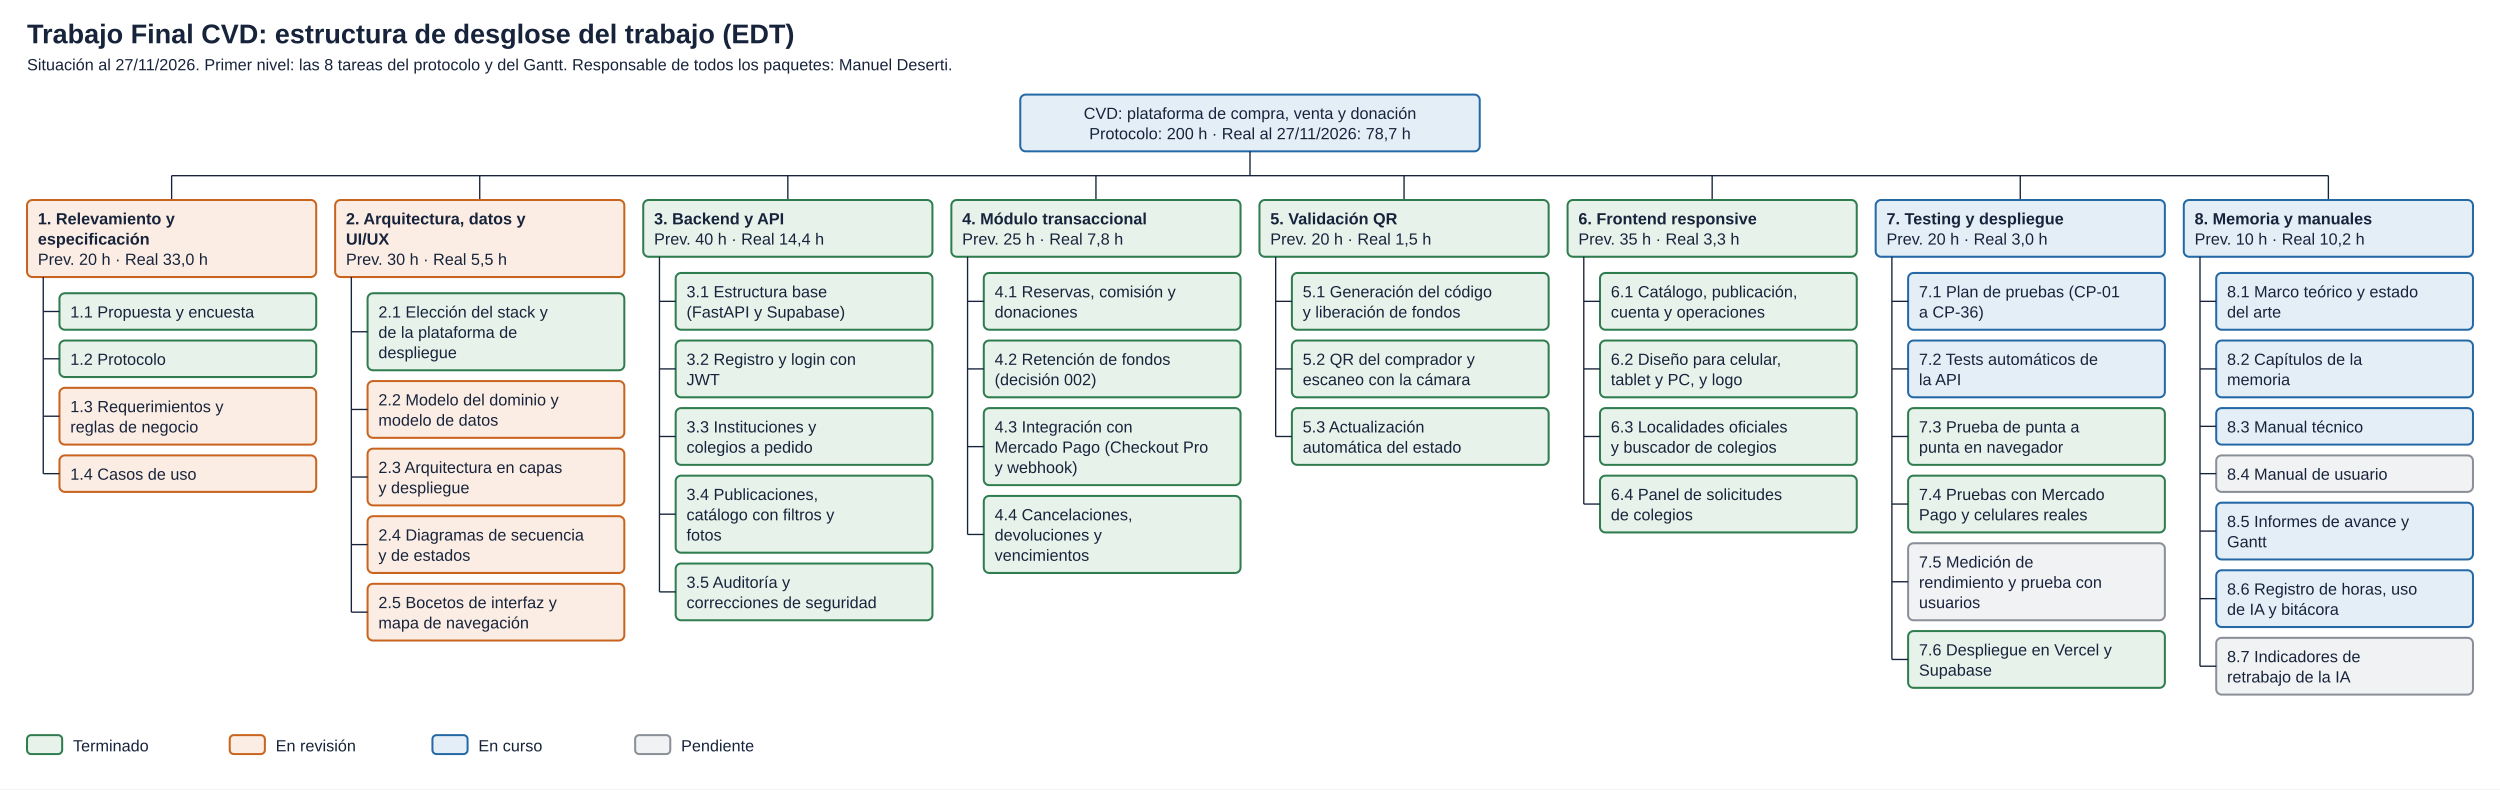
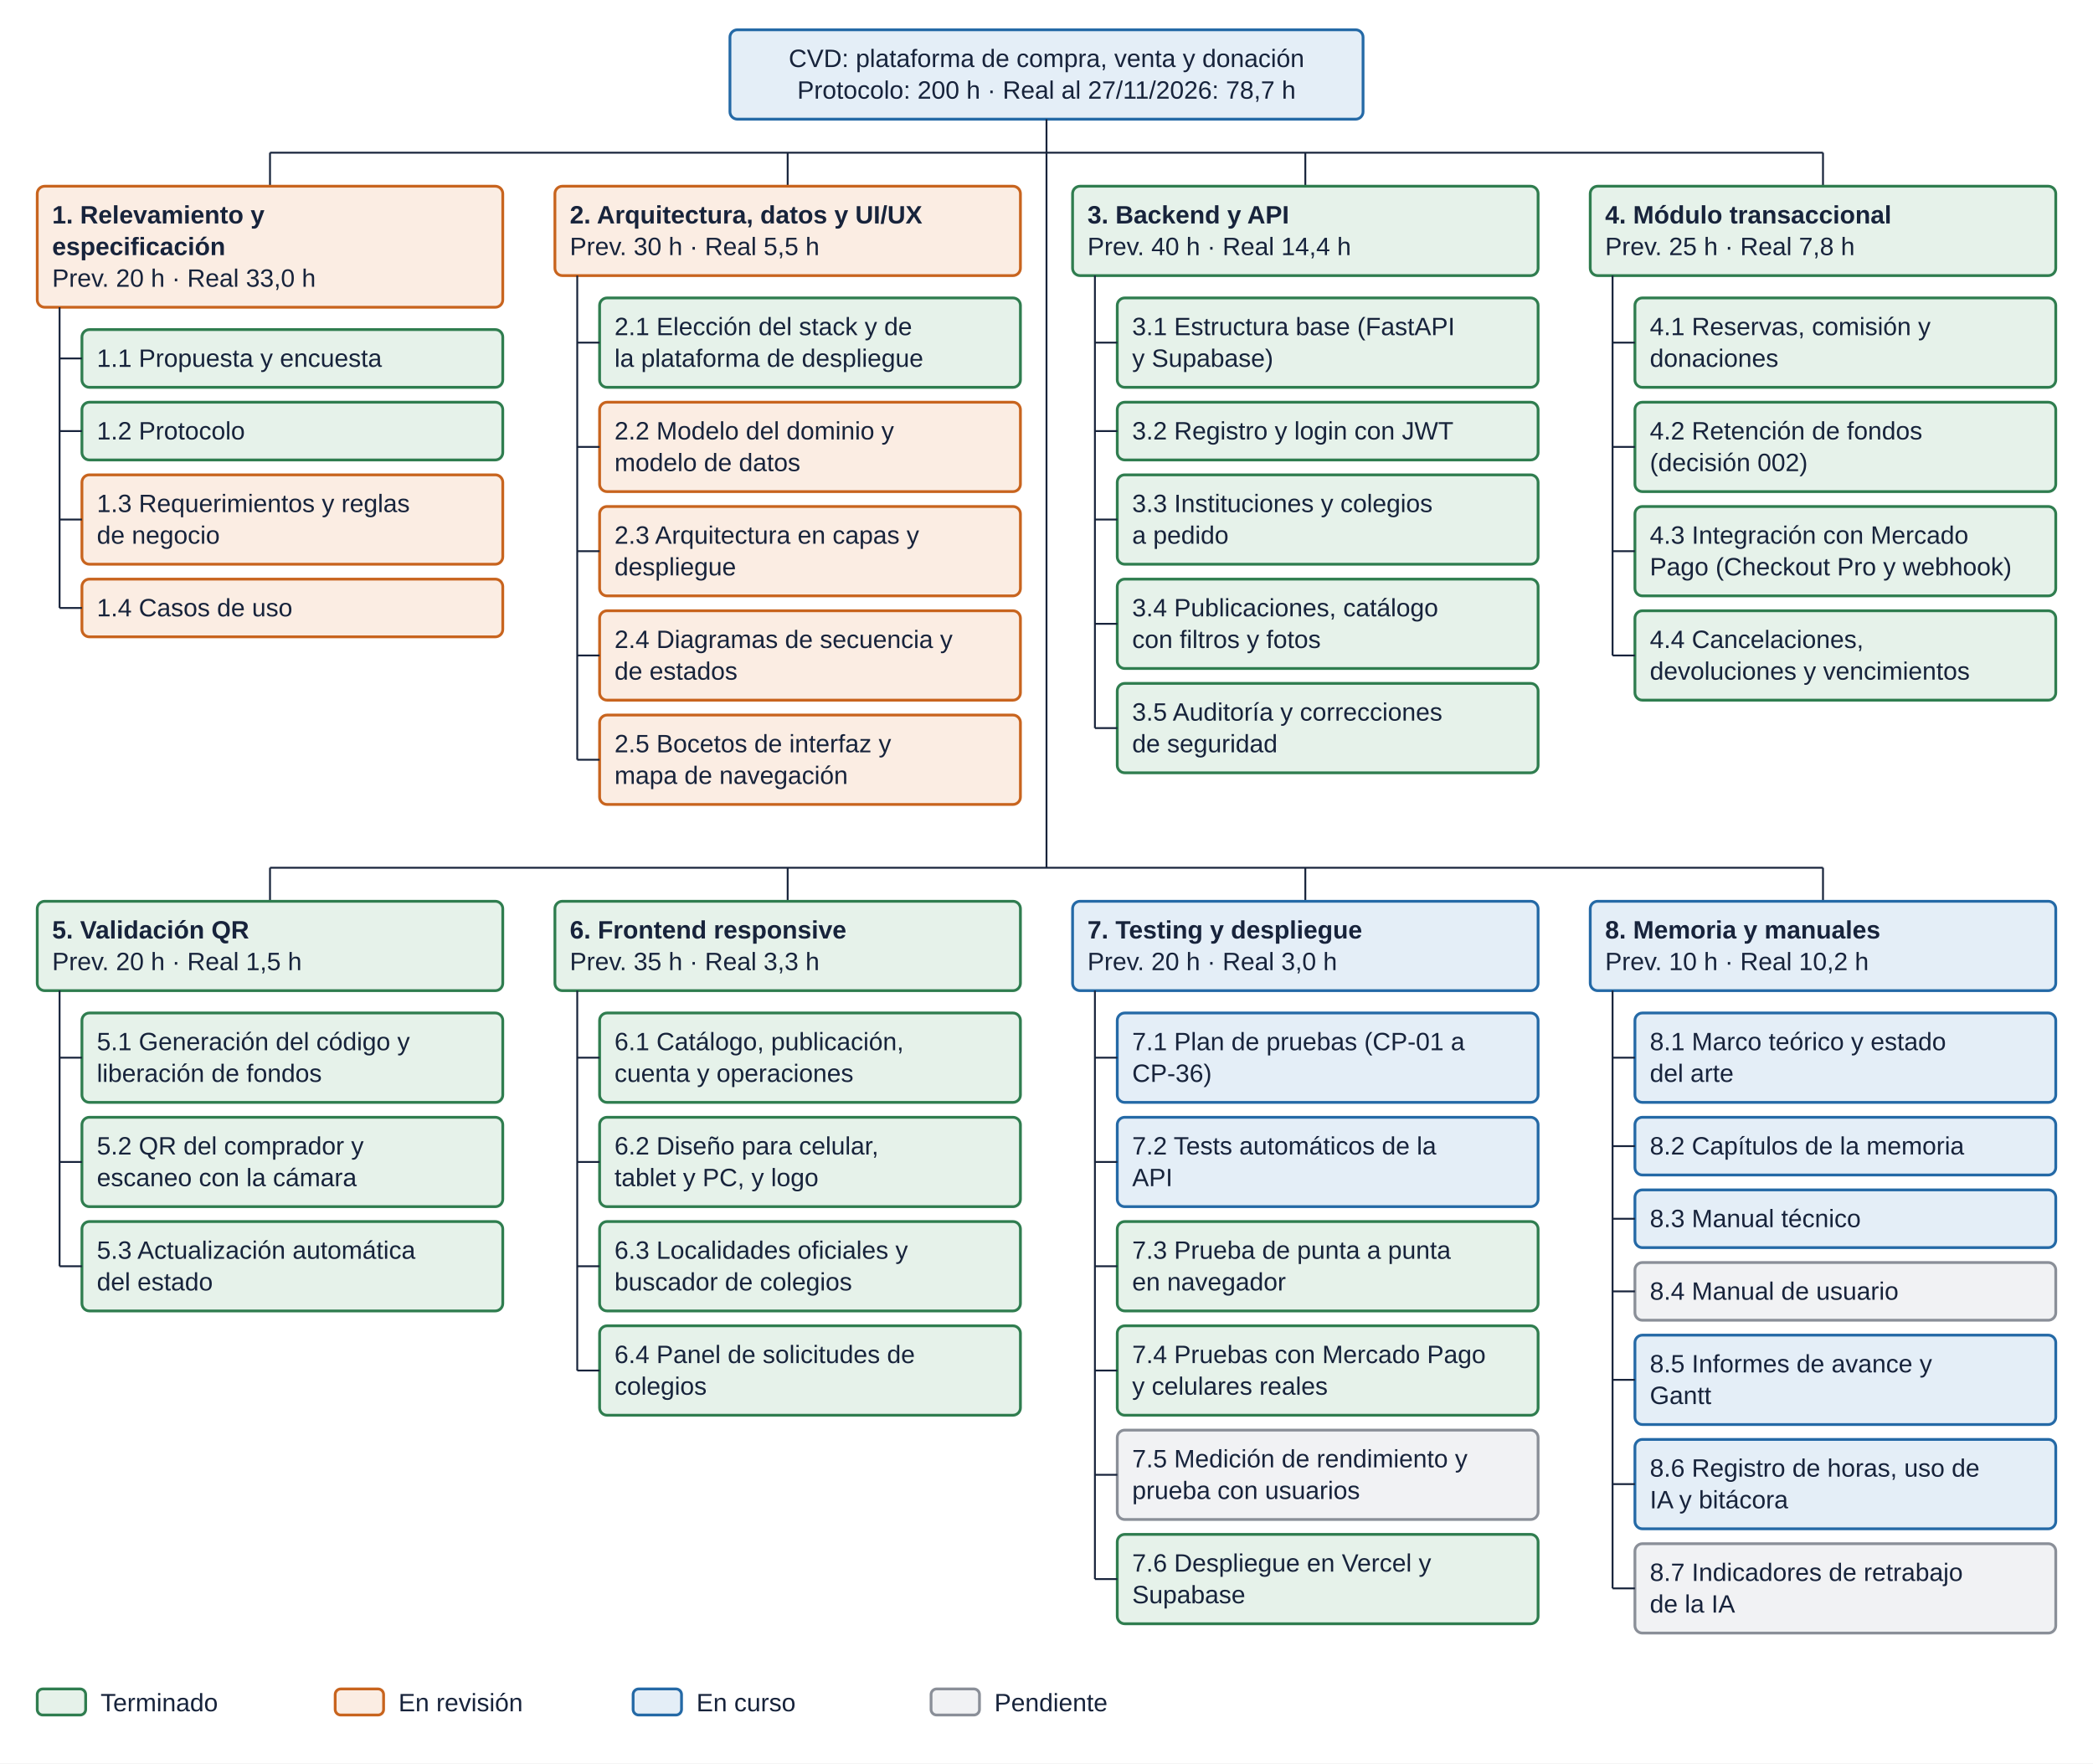
- <svg xmlns="http://www.w3.org/2000/svg" viewBox="0 0 1850 584" font-family="Arial, Helvetica, sans-serif" font-size="12" fill="#17233b">
-   <rect width="1850" height="584" fill="#fff" />
-   <text x="20" y="32" font-size="20" font-weight="700">Trabajo Final CVD: estructura de desglose del trabajo (EDT)</text>
-   <text x="20" y="52">Situación al 27/11/2026. Primer nivel: las 8 tareas del protocolo y del Gantt. Responsable de todos los paquetes: Manuel Deserti.</text>
-   <rect x="755.0" y="70" width="340" height="42" rx="4" fill="#e4eef7" stroke="#2469a6" stroke-width="1.5" />
-   <text x="925.0" y="88" text-anchor="middle">CVD: plataforma de compra, venta y donación</text>
-   <text x="925.0" y="103" text-anchor="middle">Protocolo: 200 h · Real al 27/11/2026: 78,7 h</text>
-   <line x1="127.0" y1="130" x2="1723.0" y2="130" stroke="#17233b" />
-   <line x1="925.0" y1="112" x2="925.0" y2="130" stroke="#17233b" />
-   <line x1="127.0" y1="130" x2="127.0" y2="148" stroke="#17233b" />
-   <rect x="20" y="148" width="214" height="57" rx="4" fill="#fbede3" stroke="#c8641e" stroke-width="1.5" />
-   <text x="28" y="166" text-anchor="start" font-weight="700">1. Relevamiento y</text>
-   <text x="28" y="181" text-anchor="start" font-weight="700">especificación</text>
-   <text x="28" y="196" text-anchor="start">Prev. 20 h · Real 33,0 h</text>
-   <rect x="44" y="217" width="190" height="27" rx="4" fill="#e6f2ea" stroke="#2f7d4f" stroke-width="1.5" />
-   <text x="52" y="235" text-anchor="start">1.1 Propuesta y encuesta</text>
-   <line x1="32" y1="230.5" x2="44" y2="230.5" stroke="#17233b" />
-   <rect x="44" y="252" width="190" height="27" rx="4" fill="#e6f2ea" stroke="#2f7d4f" stroke-width="1.5" />
-   <text x="52" y="270" text-anchor="start">1.2 Protocolo</text>
-   <line x1="32" y1="265.5" x2="44" y2="265.5" stroke="#17233b" />
-   <rect x="44" y="287" width="190" height="42" rx="4" fill="#fbede3" stroke="#c8641e" stroke-width="1.5" />
-   <text x="52" y="305" text-anchor="start">1.3 Requerimientos y</text>
-   <text x="52" y="320" text-anchor="start">reglas de negocio</text>
-   <line x1="32" y1="308.0" x2="44" y2="308.0" stroke="#17233b" />
-   <rect x="44" y="337" width="190" height="27" rx="4" fill="#fbede3" stroke="#c8641e" stroke-width="1.5" />
-   <text x="52" y="355" text-anchor="start">1.4 Casos de uso</text>
-   <line x1="32" y1="350.5" x2="44" y2="350.5" stroke="#17233b" />
-   <line x1="32" y1="205" x2="32" y2="350.5" stroke="#17233b" />
-   <line x1="355.0" y1="130" x2="355.0" y2="148" stroke="#17233b" />
-   <rect x="248" y="148" width="214" height="57" rx="4" fill="#fbede3" stroke="#c8641e" stroke-width="1.5" />
-   <text x="256" y="166" text-anchor="start" font-weight="700">2. Arquitectura, datos y</text>
-   <text x="256" y="181" text-anchor="start" font-weight="700">UI/UX</text>
-   <text x="256" y="196" text-anchor="start">Prev. 30 h · Real 5,5 h</text>
-   <rect x="272" y="217" width="190" height="57" rx="4" fill="#e6f2ea" stroke="#2f7d4f" stroke-width="1.5" />
-   <text x="280" y="235" text-anchor="start">2.1 Elección del stack y</text>
-   <text x="280" y="250" text-anchor="start">de la plataforma de</text>
-   <text x="280" y="265" text-anchor="start">despliegue</text>
-   <line x1="260" y1="245.5" x2="272" y2="245.5" stroke="#17233b" />
-   <rect x="272" y="282" width="190" height="42" rx="4" fill="#fbede3" stroke="#c8641e" stroke-width="1.5" />
-   <text x="280" y="300" text-anchor="start">2.2 Modelo del dominio y</text>
-   <text x="280" y="315" text-anchor="start">modelo de datos</text>
-   <line x1="260" y1="303.0" x2="272" y2="303.0" stroke="#17233b" />
-   <rect x="272" y="332" width="190" height="42" rx="4" fill="#fbede3" stroke="#c8641e" stroke-width="1.5" />
-   <text x="280" y="350" text-anchor="start">2.3 Arquitectura en capas</text>
-   <text x="280" y="365" text-anchor="start">y despliegue</text>
-   <line x1="260" y1="353.0" x2="272" y2="353.0" stroke="#17233b" />
-   <rect x="272" y="382" width="190" height="42" rx="4" fill="#fbede3" stroke="#c8641e" stroke-width="1.5" />
-   <text x="280" y="400" text-anchor="start">2.4 Diagramas de secuencia</text>
-   <text x="280" y="415" text-anchor="start">y de estados</text>
-   <line x1="260" y1="403.0" x2="272" y2="403.0" stroke="#17233b" />
-   <rect x="272" y="432" width="190" height="42" rx="4" fill="#fbede3" stroke="#c8641e" stroke-width="1.5" />
-   <text x="280" y="450" text-anchor="start">2.5 Bocetos de interfaz y</text>
-   <text x="280" y="465" text-anchor="start">mapa de navegación</text>
-   <line x1="260" y1="453.0" x2="272" y2="453.0" stroke="#17233b" />
-   <line x1="260" y1="205" x2="260" y2="453.0" stroke="#17233b" />
-   <line x1="583.0" y1="130" x2="583.0" y2="148" stroke="#17233b" />
-   <rect x="476" y="148" width="214" height="42" rx="4" fill="#e6f2ea" stroke="#2f7d4f" stroke-width="1.5" />
-   <text x="484" y="166" text-anchor="start" font-weight="700">3. Backend y API</text>
-   <text x="484" y="181" text-anchor="start">Prev. 40 h · Real 14,4 h</text>
-   <rect x="500" y="202" width="190" height="42" rx="4" fill="#e6f2ea" stroke="#2f7d4f" stroke-width="1.5" />
-   <text x="508" y="220" text-anchor="start">3.1 Estructura base</text>
-   <text x="508" y="235" text-anchor="start">(FastAPI y Supabase)</text>
-   <line x1="488" y1="223.0" x2="500" y2="223.0" stroke="#17233b" />
-   <rect x="500" y="252" width="190" height="42" rx="4" fill="#e6f2ea" stroke="#2f7d4f" stroke-width="1.5" />
-   <text x="508" y="270" text-anchor="start">3.2 Registro y login con</text>
-   <text x="508" y="285" text-anchor="start">JWT</text>
-   <line x1="488" y1="273.0" x2="500" y2="273.0" stroke="#17233b" />
-   <rect x="500" y="302" width="190" height="42" rx="4" fill="#e6f2ea" stroke="#2f7d4f" stroke-width="1.5" />
-   <text x="508" y="320" text-anchor="start">3.3 Instituciones y</text>
-   <text x="508" y="335" text-anchor="start">colegios a pedido</text>
-   <line x1="488" y1="323.0" x2="500" y2="323.0" stroke="#17233b" />
-   <rect x="500" y="352" width="190" height="57" rx="4" fill="#e6f2ea" stroke="#2f7d4f" stroke-width="1.5" />
-   <text x="508" y="370" text-anchor="start">3.4 Publicaciones,</text>
-   <text x="508" y="385" text-anchor="start">catálogo con filtros y</text>
-   <text x="508" y="400" text-anchor="start">fotos</text>
-   <line x1="488" y1="380.5" x2="500" y2="380.5" stroke="#17233b" />
-   <rect x="500" y="417" width="190" height="42" rx="4" fill="#e6f2ea" stroke="#2f7d4f" stroke-width="1.5" />
-   <text x="508" y="435" text-anchor="start">3.5 Auditoría y</text>
-   <text x="508" y="450" text-anchor="start">correcciones de seguridad</text>
-   <line x1="488" y1="438.0" x2="500" y2="438.0" stroke="#17233b" />
-   <line x1="488" y1="190" x2="488" y2="438.0" stroke="#17233b" />
-   <line x1="811.0" y1="130" x2="811.0" y2="148" stroke="#17233b" />
-   <rect x="704" y="148" width="214" height="42" rx="4" fill="#e6f2ea" stroke="#2f7d4f" stroke-width="1.5" />
-   <text x="712" y="166" text-anchor="start" font-weight="700">4. Módulo transaccional</text>
-   <text x="712" y="181" text-anchor="start">Prev. 25 h · Real 7,8 h</text>
-   <rect x="728" y="202" width="190" height="42" rx="4" fill="#e6f2ea" stroke="#2f7d4f" stroke-width="1.5" />
-   <text x="736" y="220" text-anchor="start">4.1 Reservas, comisión y</text>
-   <text x="736" y="235" text-anchor="start">donaciones</text>
-   <line x1="716" y1="223.0" x2="728" y2="223.0" stroke="#17233b" />
-   <rect x="728" y="252" width="190" height="42" rx="4" fill="#e6f2ea" stroke="#2f7d4f" stroke-width="1.5" />
-   <text x="736" y="270" text-anchor="start">4.2 Retención de fondos</text>
-   <text x="736" y="285" text-anchor="start">(decisión 002)</text>
-   <line x1="716" y1="273.0" x2="728" y2="273.0" stroke="#17233b" />
-   <rect x="728" y="302" width="190" height="57" rx="4" fill="#e6f2ea" stroke="#2f7d4f" stroke-width="1.5" />
-   <text x="736" y="320" text-anchor="start">4.3 Integración con</text>
-   <text x="736" y="335" text-anchor="start">Mercado Pago (Checkout Pro</text>
-   <text x="736" y="350" text-anchor="start">y webhook)</text>
-   <line x1="716" y1="330.5" x2="728" y2="330.5" stroke="#17233b" />
-   <rect x="728" y="367" width="190" height="57" rx="4" fill="#e6f2ea" stroke="#2f7d4f" stroke-width="1.5" />
-   <text x="736" y="385" text-anchor="start">4.4 Cancelaciones,</text>
-   <text x="736" y="400" text-anchor="start">devoluciones y</text>
-   <text x="736" y="415" text-anchor="start">vencimientos</text>
-   <line x1="716" y1="395.5" x2="728" y2="395.5" stroke="#17233b" />
-   <line x1="716" y1="190" x2="716" y2="395.5" stroke="#17233b" />
-   <line x1="1039.0" y1="130" x2="1039.0" y2="148" stroke="#17233b" />
-   <rect x="932" y="148" width="214" height="42" rx="4" fill="#e6f2ea" stroke="#2f7d4f" stroke-width="1.5" />
-   <text x="940" y="166" text-anchor="start" font-weight="700">5. Validación QR</text>
-   <text x="940" y="181" text-anchor="start">Prev. 20 h · Real 1,5 h</text>
-   <rect x="956" y="202" width="190" height="42" rx="4" fill="#e6f2ea" stroke="#2f7d4f" stroke-width="1.5" />
-   <text x="964" y="220" text-anchor="start">5.1 Generación del código</text>
-   <text x="964" y="235" text-anchor="start">y liberación de fondos</text>
-   <line x1="944" y1="223.0" x2="956" y2="223.0" stroke="#17233b" />
-   <rect x="956" y="252" width="190" height="42" rx="4" fill="#e6f2ea" stroke="#2f7d4f" stroke-width="1.5" />
-   <text x="964" y="270" text-anchor="start">5.2 QR del comprador y</text>
-   <text x="964" y="285" text-anchor="start">escaneo con la cámara</text>
-   <line x1="944" y1="273.0" x2="956" y2="273.0" stroke="#17233b" />
-   <rect x="956" y="302" width="190" height="42" rx="4" fill="#e6f2ea" stroke="#2f7d4f" stroke-width="1.5" />
-   <text x="964" y="320" text-anchor="start">5.3 Actualización</text>
-   <text x="964" y="335" text-anchor="start">automática del estado</text>
-   <line x1="944" y1="323.0" x2="956" y2="323.0" stroke="#17233b" />
-   <line x1="944" y1="190" x2="944" y2="323.0" stroke="#17233b" />
-   <line x1="1267.0" y1="130" x2="1267.0" y2="148" stroke="#17233b" />
-   <rect x="1160" y="148" width="214" height="42" rx="4" fill="#e6f2ea" stroke="#2f7d4f" stroke-width="1.5" />
-   <text x="1168" y="166" text-anchor="start" font-weight="700">6. Frontend responsive</text>
-   <text x="1168" y="181" text-anchor="start">Prev. 35 h · Real 3,3 h</text>
-   <rect x="1184" y="202" width="190" height="42" rx="4" fill="#e6f2ea" stroke="#2f7d4f" stroke-width="1.5" />
-   <text x="1192" y="220" text-anchor="start">6.1 Catálogo, publicación,</text>
-   <text x="1192" y="235" text-anchor="start">cuenta y operaciones</text>
-   <line x1="1172" y1="223.0" x2="1184" y2="223.0" stroke="#17233b" />
-   <rect x="1184" y="252" width="190" height="42" rx="4" fill="#e6f2ea" stroke="#2f7d4f" stroke-width="1.5" />
-   <text x="1192" y="270" text-anchor="start">6.2 Diseño para celular,</text>
-   <text x="1192" y="285" text-anchor="start">tablet y PC, y logo</text>
-   <line x1="1172" y1="273.0" x2="1184" y2="273.0" stroke="#17233b" />
-   <rect x="1184" y="302" width="190" height="42" rx="4" fill="#e6f2ea" stroke="#2f7d4f" stroke-width="1.5" />
-   <text x="1192" y="320" text-anchor="start">6.3 Localidades oficiales</text>
-   <text x="1192" y="335" text-anchor="start">y buscador de colegios</text>
-   <line x1="1172" y1="323.0" x2="1184" y2="323.0" stroke="#17233b" />
-   <rect x="1184" y="352" width="190" height="42" rx="4" fill="#e6f2ea" stroke="#2f7d4f" stroke-width="1.5" />
-   <text x="1192" y="370" text-anchor="start">6.4 Panel de solicitudes</text>
-   <text x="1192" y="385" text-anchor="start">de colegios</text>
-   <line x1="1172" y1="373.0" x2="1184" y2="373.0" stroke="#17233b" />
-   <line x1="1172" y1="190" x2="1172" y2="373.0" stroke="#17233b" />
-   <line x1="1495.0" y1="130" x2="1495.0" y2="148" stroke="#17233b" />
-   <rect x="1388" y="148" width="214" height="42" rx="4" fill="#e4eef7" stroke="#2469a6" stroke-width="1.5" />
-   <text x="1396" y="166" text-anchor="start" font-weight="700">7. Testing y despliegue</text>
-   <text x="1396" y="181" text-anchor="start">Prev. 20 h · Real 3,0 h</text>
-   <rect x="1412" y="202" width="190" height="42" rx="4" fill="#e4eef7" stroke="#2469a6" stroke-width="1.5" />
-   <text x="1420" y="220" text-anchor="start">7.1 Plan de pruebas (CP-01</text>
-   <text x="1420" y="235" text-anchor="start">a CP-36)</text>
-   <line x1="1400" y1="223.0" x2="1412" y2="223.0" stroke="#17233b" />
-   <rect x="1412" y="252" width="190" height="42" rx="4" fill="#e4eef7" stroke="#2469a6" stroke-width="1.5" />
-   <text x="1420" y="270" text-anchor="start">7.2 Tests automáticos de</text>
-   <text x="1420" y="285" text-anchor="start">la API</text>
-   <line x1="1400" y1="273.0" x2="1412" y2="273.0" stroke="#17233b" />
-   <rect x="1412" y="302" width="190" height="42" rx="4" fill="#e6f2ea" stroke="#2f7d4f" stroke-width="1.5" />
-   <text x="1420" y="320" text-anchor="start">7.3 Prueba de punta a</text>
-   <text x="1420" y="335" text-anchor="start">punta en navegador</text>
-   <line x1="1400" y1="323.0" x2="1412" y2="323.0" stroke="#17233b" />
-   <rect x="1412" y="352" width="190" height="42" rx="4" fill="#e6f2ea" stroke="#2f7d4f" stroke-width="1.5" />
-   <text x="1420" y="370" text-anchor="start">7.4 Pruebas con Mercado</text>
-   <text x="1420" y="385" text-anchor="start">Pago y celulares reales</text>
-   <line x1="1400" y1="373.0" x2="1412" y2="373.0" stroke="#17233b" />
-   <rect x="1412" y="402" width="190" height="57" rx="4" fill="#f1f2f4" stroke="#8a8f98" stroke-width="1.5" />
-   <text x="1420" y="420" text-anchor="start">7.5 Medición de</text>
-   <text x="1420" y="435" text-anchor="start">rendimiento y prueba con</text>
-   <text x="1420" y="450" text-anchor="start">usuarios</text>
-   <line x1="1400" y1="430.5" x2="1412" y2="430.5" stroke="#17233b" />
-   <rect x="1412" y="467" width="190" height="42" rx="4" fill="#e6f2ea" stroke="#2f7d4f" stroke-width="1.5" />
-   <text x="1420" y="485" text-anchor="start">7.6 Despliegue en Vercel y</text>
-   <text x="1420" y="500" text-anchor="start">Supabase</text>
-   <line x1="1400" y1="488.0" x2="1412" y2="488.0" stroke="#17233b" />
-   <line x1="1400" y1="190" x2="1400" y2="488.0" stroke="#17233b" />
-   <line x1="1723.0" y1="130" x2="1723.0" y2="148" stroke="#17233b" />
-   <rect x="1616" y="148" width="214" height="42" rx="4" fill="#e4eef7" stroke="#2469a6" stroke-width="1.5" />
-   <text x="1624" y="166" text-anchor="start" font-weight="700">8. Memoria y manuales</text>
-   <text x="1624" y="181" text-anchor="start">Prev. 10 h · Real 10,2 h</text>
-   <rect x="1640" y="202" width="190" height="42" rx="4" fill="#e4eef7" stroke="#2469a6" stroke-width="1.5" />
-   <text x="1648" y="220" text-anchor="start">8.1 Marco teórico y estado</text>
-   <text x="1648" y="235" text-anchor="start">del arte</text>
-   <line x1="1628" y1="223.0" x2="1640" y2="223.0" stroke="#17233b" />
-   <rect x="1640" y="252" width="190" height="42" rx="4" fill="#e4eef7" stroke="#2469a6" stroke-width="1.5" />
-   <text x="1648" y="270" text-anchor="start">8.2 Capítulos de la</text>
-   <text x="1648" y="285" text-anchor="start">memoria</text>
-   <line x1="1628" y1="273.0" x2="1640" y2="273.0" stroke="#17233b" />
-   <rect x="1640" y="302" width="190" height="27" rx="4" fill="#e4eef7" stroke="#2469a6" stroke-width="1.5" />
-   <text x="1648" y="320" text-anchor="start">8.3 Manual técnico</text>
-   <line x1="1628" y1="315.5" x2="1640" y2="315.5" stroke="#17233b" />
-   <rect x="1640" y="337" width="190" height="27" rx="4" fill="#f1f2f4" stroke="#8a8f98" stroke-width="1.5" />
-   <text x="1648" y="355" text-anchor="start">8.4 Manual de usuario</text>
-   <line x1="1628" y1="350.5" x2="1640" y2="350.5" stroke="#17233b" />
-   <rect x="1640" y="372" width="190" height="42" rx="4" fill="#e4eef7" stroke="#2469a6" stroke-width="1.5" />
-   <text x="1648" y="390" text-anchor="start">8.5 Informes de avance y</text>
-   <text x="1648" y="405" text-anchor="start">Gantt</text>
-   <line x1="1628" y1="393.0" x2="1640" y2="393.0" stroke="#17233b" />
-   <rect x="1640" y="422" width="190" height="42" rx="4" fill="#e4eef7" stroke="#2469a6" stroke-width="1.5" />
-   <text x="1648" y="440" text-anchor="start">8.6 Registro de horas, uso</text>
-   <text x="1648" y="455" text-anchor="start">de IA y bitácora</text>
-   <line x1="1628" y1="443.0" x2="1640" y2="443.0" stroke="#17233b" />
-   <rect x="1640" y="472" width="190" height="42" rx="4" fill="#f1f2f4" stroke="#8a8f98" stroke-width="1.5" />
-   <text x="1648" y="490" text-anchor="start">8.7 Indicadores de</text>
-   <text x="1648" y="505" text-anchor="start">retrabajo de la IA</text>
-   <line x1="1628" y1="493.0" x2="1640" y2="493.0" stroke="#17233b" />
-   <line x1="1628" y1="190" x2="1628" y2="493.0" stroke="#17233b" />
-   <rect x="20" y="544" width="26" height="14" rx="3" fill="#e6f2ea" stroke="#2f7d4f" stroke-width="1.5" />
-   <text x="54" y="556">Terminado</text>
-   <rect x="170" y="544" width="26" height="14" rx="3" fill="#fbede3" stroke="#c8641e" stroke-width="1.5" />
-   <text x="204" y="556">En revisión</text>
-   <rect x="320" y="544" width="26" height="14" rx="3" fill="#e4eef7" stroke="#2469a6" stroke-width="1.5" />
-   <text x="354" y="556">En curso</text>
-   <rect x="470" y="544" width="26" height="14" rx="3" fill="#f1f2f4" stroke="#8a8f98" stroke-width="1.5" />
-   <text x="504" y="556">Pendiente</text>
+ <svg xmlns="http://www.w3.org/2000/svg" viewBox="0 0 1124 947" font-family="Arial, Helvetica, sans-serif" font-size="13.5" fill="#17233b">
+   <rect width="1124" height="947" fill="#fff" />
+   <rect x="392.0" y="16" width="340" height="48" rx="4" fill="#e4eef7" stroke="#2469a6" stroke-width="1.5" />
+   <text x="562.0" y="36" text-anchor="middle">CVD: plataforma de compra, venta y donación</text>
+   <text x="562.0" y="53" text-anchor="middle">Protocolo: 200 h · Real al 27/11/2026: 78,7 h</text>
+   <line x1="145.0" y1="82" x2="979.0" y2="82" stroke="#17233b" />
+   <line x1="145.0" y1="82" x2="145.0" y2="100" stroke="#17233b" />
+   <rect x="20" y="100" width="250" height="65" rx="4" fill="#fbede3" stroke="#c8641e" stroke-width="1.5" />
+   <text x="28" y="120" text-anchor="start" font-weight="700">1. Relevamiento y</text>
+   <text x="28" y="137" text-anchor="start" font-weight="700">especificación</text>
+   <text x="28" y="154" text-anchor="start">Prev. 20 h · Real 33,0 h</text>
+   <rect x="44" y="177" width="226" height="31" rx="4" fill="#e6f2ea" stroke="#2f7d4f" stroke-width="1.5" />
+   <text x="52" y="197" text-anchor="start">1.1 Propuesta y encuesta</text>
+   <line x1="32" y1="192.5" x2="44" y2="192.5" stroke="#17233b" />
+   <rect x="44" y="216" width="226" height="31" rx="4" fill="#e6f2ea" stroke="#2f7d4f" stroke-width="1.5" />
+   <text x="52" y="236" text-anchor="start">1.2 Protocolo</text>
+   <line x1="32" y1="231.5" x2="44" y2="231.5" stroke="#17233b" />
+   <rect x="44" y="255" width="226" height="48" rx="4" fill="#fbede3" stroke="#c8641e" stroke-width="1.5" />
+   <text x="52" y="275" text-anchor="start">1.3 Requerimientos y reglas</text>
+   <text x="52" y="292" text-anchor="start">de negocio</text>
+   <line x1="32" y1="279.0" x2="44" y2="279.0" stroke="#17233b" />
+   <rect x="44" y="311" width="226" height="31" rx="4" fill="#fbede3" stroke="#c8641e" stroke-width="1.5" />
+   <text x="52" y="331" text-anchor="start">1.4 Casos de uso</text>
+   <line x1="32" y1="326.5" x2="44" y2="326.5" stroke="#17233b" />
+   <line x1="32" y1="165" x2="32" y2="326.5" stroke="#17233b" />
+   <line x1="423.0" y1="82" x2="423.0" y2="100" stroke="#17233b" />
+   <rect x="298" y="100" width="250" height="48" rx="4" fill="#fbede3" stroke="#c8641e" stroke-width="1.5" />
+   <text x="306" y="120" text-anchor="start" font-weight="700">2. Arquitectura, datos y UI/UX</text>
+   <text x="306" y="137" text-anchor="start">Prev. 30 h · Real 5,5 h</text>
+   <rect x="322" y="160" width="226" height="48" rx="4" fill="#e6f2ea" stroke="#2f7d4f" stroke-width="1.5" />
+   <text x="330" y="180" text-anchor="start">2.1 Elección del stack y de</text>
+   <text x="330" y="197" text-anchor="start">la plataforma de despliegue</text>
+   <line x1="310" y1="184.0" x2="322" y2="184.0" stroke="#17233b" />
+   <rect x="322" y="216" width="226" height="48" rx="4" fill="#fbede3" stroke="#c8641e" stroke-width="1.5" />
+   <text x="330" y="236" text-anchor="start">2.2 Modelo del dominio y</text>
+   <text x="330" y="253" text-anchor="start">modelo de datos</text>
+   <line x1="310" y1="240.0" x2="322" y2="240.0" stroke="#17233b" />
+   <rect x="322" y="272" width="226" height="48" rx="4" fill="#fbede3" stroke="#c8641e" stroke-width="1.5" />
+   <text x="330" y="292" text-anchor="start">2.3 Arquitectura en capas y</text>
+   <text x="330" y="309" text-anchor="start">despliegue</text>
+   <line x1="310" y1="296.0" x2="322" y2="296.0" stroke="#17233b" />
+   <rect x="322" y="328" width="226" height="48" rx="4" fill="#fbede3" stroke="#c8641e" stroke-width="1.5" />
+   <text x="330" y="348" text-anchor="start">2.4 Diagramas de secuencia y</text>
+   <text x="330" y="365" text-anchor="start">de estados</text>
+   <line x1="310" y1="352.0" x2="322" y2="352.0" stroke="#17233b" />
+   <rect x="322" y="384" width="226" height="48" rx="4" fill="#fbede3" stroke="#c8641e" stroke-width="1.5" />
+   <text x="330" y="404" text-anchor="start">2.5 Bocetos de interfaz y</text>
+   <text x="330" y="421" text-anchor="start">mapa de navegación</text>
+   <line x1="310" y1="408.0" x2="322" y2="408.0" stroke="#17233b" />
+   <line x1="310" y1="148" x2="310" y2="408.0" stroke="#17233b" />
+   <line x1="701.0" y1="82" x2="701.0" y2="100" stroke="#17233b" />
+   <rect x="576" y="100" width="250" height="48" rx="4" fill="#e6f2ea" stroke="#2f7d4f" stroke-width="1.5" />
+   <text x="584" y="120" text-anchor="start" font-weight="700">3. Backend y API</text>
+   <text x="584" y="137" text-anchor="start">Prev. 40 h · Real 14,4 h</text>
+   <rect x="600" y="160" width="226" height="48" rx="4" fill="#e6f2ea" stroke="#2f7d4f" stroke-width="1.5" />
+   <text x="608" y="180" text-anchor="start">3.1 Estructura base (FastAPI</text>
+   <text x="608" y="197" text-anchor="start">y Supabase)</text>
+   <line x1="588" y1="184.0" x2="600" y2="184.0" stroke="#17233b" />
+   <rect x="600" y="216" width="226" height="31" rx="4" fill="#e6f2ea" stroke="#2f7d4f" stroke-width="1.5" />
+   <text x="608" y="236" text-anchor="start">3.2 Registro y login con JWT</text>
+   <line x1="588" y1="231.5" x2="600" y2="231.5" stroke="#17233b" />
+   <rect x="600" y="255" width="226" height="48" rx="4" fill="#e6f2ea" stroke="#2f7d4f" stroke-width="1.5" />
+   <text x="608" y="275" text-anchor="start">3.3 Instituciones y colegios</text>
+   <text x="608" y="292" text-anchor="start">a pedido</text>
+   <line x1="588" y1="279.0" x2="600" y2="279.0" stroke="#17233b" />
+   <rect x="600" y="311" width="226" height="48" rx="4" fill="#e6f2ea" stroke="#2f7d4f" stroke-width="1.5" />
+   <text x="608" y="331" text-anchor="start">3.4 Publicaciones, catálogo</text>
+   <text x="608" y="348" text-anchor="start">con filtros y fotos</text>
+   <line x1="588" y1="335.0" x2="600" y2="335.0" stroke="#17233b" />
+   <rect x="600" y="367" width="226" height="48" rx="4" fill="#e6f2ea" stroke="#2f7d4f" stroke-width="1.5" />
+   <text x="608" y="387" text-anchor="start">3.5 Auditoría y correcciones</text>
+   <text x="608" y="404" text-anchor="start">de seguridad</text>
+   <line x1="588" y1="391.0" x2="600" y2="391.0" stroke="#17233b" />
+   <line x1="588" y1="148" x2="588" y2="391.0" stroke="#17233b" />
+   <line x1="979.0" y1="82" x2="979.0" y2="100" stroke="#17233b" />
+   <rect x="854" y="100" width="250" height="48" rx="4" fill="#e6f2ea" stroke="#2f7d4f" stroke-width="1.5" />
+   <text x="862" y="120" text-anchor="start" font-weight="700">4. Módulo transaccional</text>
+   <text x="862" y="137" text-anchor="start">Prev. 25 h · Real 7,8 h</text>
+   <rect x="878" y="160" width="226" height="48" rx="4" fill="#e6f2ea" stroke="#2f7d4f" stroke-width="1.5" />
+   <text x="886" y="180" text-anchor="start">4.1 Reservas, comisión y</text>
+   <text x="886" y="197" text-anchor="start">donaciones</text>
+   <line x1="866" y1="184.0" x2="878" y2="184.0" stroke="#17233b" />
+   <rect x="878" y="216" width="226" height="48" rx="4" fill="#e6f2ea" stroke="#2f7d4f" stroke-width="1.5" />
+   <text x="886" y="236" text-anchor="start">4.2 Retención de fondos</text>
+   <text x="886" y="253" text-anchor="start">(decisión 002)</text>
+   <line x1="866" y1="240.0" x2="878" y2="240.0" stroke="#17233b" />
+   <rect x="878" y="272" width="226" height="48" rx="4" fill="#e6f2ea" stroke="#2f7d4f" stroke-width="1.5" />
+   <text x="886" y="292" text-anchor="start">4.3 Integración con Mercado</text>
+   <text x="886" y="309" text-anchor="start">Pago (Checkout Pro y webhook)</text>
+   <line x1="866" y1="296.0" x2="878" y2="296.0" stroke="#17233b" />
+   <rect x="878" y="328" width="226" height="48" rx="4" fill="#e6f2ea" stroke="#2f7d4f" stroke-width="1.5" />
+   <text x="886" y="348" text-anchor="start">4.4 Cancelaciones,</text>
+   <text x="886" y="365" text-anchor="start">devoluciones y vencimientos</text>
+   <line x1="866" y1="352.0" x2="878" y2="352.0" stroke="#17233b" />
+   <line x1="866" y1="148" x2="866" y2="352.0" stroke="#17233b" />
+   <line x1="145.0" y1="466" x2="979.0" y2="466" stroke="#17233b" />
+   <line x1="145.0" y1="466" x2="145.0" y2="484" stroke="#17233b" />
+   <rect x="20" y="484" width="250" height="48" rx="4" fill="#e6f2ea" stroke="#2f7d4f" stroke-width="1.5" />
+   <text x="28" y="504" text-anchor="start" font-weight="700">5. Validación QR</text>
+   <text x="28" y="521" text-anchor="start">Prev. 20 h · Real 1,5 h</text>
+   <rect x="44" y="544" width="226" height="48" rx="4" fill="#e6f2ea" stroke="#2f7d4f" stroke-width="1.5" />
+   <text x="52" y="564" text-anchor="start">5.1 Generación del código y</text>
+   <text x="52" y="581" text-anchor="start">liberación de fondos</text>
+   <line x1="32" y1="568.0" x2="44" y2="568.0" stroke="#17233b" />
+   <rect x="44" y="600" width="226" height="48" rx="4" fill="#e6f2ea" stroke="#2f7d4f" stroke-width="1.5" />
+   <text x="52" y="620" text-anchor="start">5.2 QR del comprador y</text>
+   <text x="52" y="637" text-anchor="start">escaneo con la cámara</text>
+   <line x1="32" y1="624.0" x2="44" y2="624.0" stroke="#17233b" />
+   <rect x="44" y="656" width="226" height="48" rx="4" fill="#e6f2ea" stroke="#2f7d4f" stroke-width="1.5" />
+   <text x="52" y="676" text-anchor="start">5.3 Actualización automática</text>
+   <text x="52" y="693" text-anchor="start">del estado</text>
+   <line x1="32" y1="680.0" x2="44" y2="680.0" stroke="#17233b" />
+   <line x1="32" y1="532" x2="32" y2="680.0" stroke="#17233b" />
+   <line x1="423.0" y1="466" x2="423.0" y2="484" stroke="#17233b" />
+   <rect x="298" y="484" width="250" height="48" rx="4" fill="#e6f2ea" stroke="#2f7d4f" stroke-width="1.5" />
+   <text x="306" y="504" text-anchor="start" font-weight="700">6. Frontend responsive</text>
+   <text x="306" y="521" text-anchor="start">Prev. 35 h · Real 3,3 h</text>
+   <rect x="322" y="544" width="226" height="48" rx="4" fill="#e6f2ea" stroke="#2f7d4f" stroke-width="1.5" />
+   <text x="330" y="564" text-anchor="start">6.1 Catálogo, publicación,</text>
+   <text x="330" y="581" text-anchor="start">cuenta y operaciones</text>
+   <line x1="310" y1="568.0" x2="322" y2="568.0" stroke="#17233b" />
+   <rect x="322" y="600" width="226" height="48" rx="4" fill="#e6f2ea" stroke="#2f7d4f" stroke-width="1.5" />
+   <text x="330" y="620" text-anchor="start">6.2 Diseño para celular,</text>
+   <text x="330" y="637" text-anchor="start">tablet y PC, y logo</text>
+   <line x1="310" y1="624.0" x2="322" y2="624.0" stroke="#17233b" />
+   <rect x="322" y="656" width="226" height="48" rx="4" fill="#e6f2ea" stroke="#2f7d4f" stroke-width="1.5" />
+   <text x="330" y="676" text-anchor="start">6.3 Localidades oficiales y</text>
+   <text x="330" y="693" text-anchor="start">buscador de colegios</text>
+   <line x1="310" y1="680.0" x2="322" y2="680.0" stroke="#17233b" />
+   <rect x="322" y="712" width="226" height="48" rx="4" fill="#e6f2ea" stroke="#2f7d4f" stroke-width="1.5" />
+   <text x="330" y="732" text-anchor="start">6.4 Panel de solicitudes de</text>
+   <text x="330" y="749" text-anchor="start">colegios</text>
+   <line x1="310" y1="736.0" x2="322" y2="736.0" stroke="#17233b" />
+   <line x1="310" y1="532" x2="310" y2="736.0" stroke="#17233b" />
+   <line x1="701.0" y1="466" x2="701.0" y2="484" stroke="#17233b" />
+   <rect x="576" y="484" width="250" height="48" rx="4" fill="#e4eef7" stroke="#2469a6" stroke-width="1.5" />
+   <text x="584" y="504" text-anchor="start" font-weight="700">7. Testing y despliegue</text>
+   <text x="584" y="521" text-anchor="start">Prev. 20 h · Real 3,0 h</text>
+   <rect x="600" y="544" width="226" height="48" rx="4" fill="#e4eef7" stroke="#2469a6" stroke-width="1.5" />
+   <text x="608" y="564" text-anchor="start">7.1 Plan de pruebas (CP-01 a</text>
+   <text x="608" y="581" text-anchor="start">CP-36)</text>
+   <line x1="588" y1="568.0" x2="600" y2="568.0" stroke="#17233b" />
+   <rect x="600" y="600" width="226" height="48" rx="4" fill="#e4eef7" stroke="#2469a6" stroke-width="1.5" />
+   <text x="608" y="620" text-anchor="start">7.2 Tests automáticos de la</text>
+   <text x="608" y="637" text-anchor="start">API</text>
+   <line x1="588" y1="624.0" x2="600" y2="624.0" stroke="#17233b" />
+   <rect x="600" y="656" width="226" height="48" rx="4" fill="#e6f2ea" stroke="#2f7d4f" stroke-width="1.5" />
+   <text x="608" y="676" text-anchor="start">7.3 Prueba de punta a punta</text>
+   <text x="608" y="693" text-anchor="start">en navegador</text>
+   <line x1="588" y1="680.0" x2="600" y2="680.0" stroke="#17233b" />
+   <rect x="600" y="712" width="226" height="48" rx="4" fill="#e6f2ea" stroke="#2f7d4f" stroke-width="1.5" />
+   <text x="608" y="732" text-anchor="start">7.4 Pruebas con Mercado Pago</text>
+   <text x="608" y="749" text-anchor="start">y celulares reales</text>
+   <line x1="588" y1="736.0" x2="600" y2="736.0" stroke="#17233b" />
+   <rect x="600" y="768" width="226" height="48" rx="4" fill="#f1f2f4" stroke="#8a8f98" stroke-width="1.5" />
+   <text x="608" y="788" text-anchor="start">7.5 Medición de rendimiento y</text>
+   <text x="608" y="805" text-anchor="start">prueba con usuarios</text>
+   <line x1="588" y1="792.0" x2="600" y2="792.0" stroke="#17233b" />
+   <rect x="600" y="824" width="226" height="48" rx="4" fill="#e6f2ea" stroke="#2f7d4f" stroke-width="1.5" />
+   <text x="608" y="844" text-anchor="start">7.6 Despliegue en Vercel y</text>
+   <text x="608" y="861" text-anchor="start">Supabase</text>
+   <line x1="588" y1="848.0" x2="600" y2="848.0" stroke="#17233b" />
+   <line x1="588" y1="532" x2="588" y2="848.0" stroke="#17233b" />
+   <line x1="979.0" y1="466" x2="979.0" y2="484" stroke="#17233b" />
+   <rect x="854" y="484" width="250" height="48" rx="4" fill="#e4eef7" stroke="#2469a6" stroke-width="1.5" />
+   <text x="862" y="504" text-anchor="start" font-weight="700">8. Memoria y manuales</text>
+   <text x="862" y="521" text-anchor="start">Prev. 10 h · Real 10,2 h</text>
+   <rect x="878" y="544" width="226" height="48" rx="4" fill="#e4eef7" stroke="#2469a6" stroke-width="1.5" />
+   <text x="886" y="564" text-anchor="start">8.1 Marco teórico y estado</text>
+   <text x="886" y="581" text-anchor="start">del arte</text>
+   <line x1="866" y1="568.0" x2="878" y2="568.0" stroke="#17233b" />
+   <rect x="878" y="600" width="226" height="31" rx="4" fill="#e4eef7" stroke="#2469a6" stroke-width="1.5" />
+   <text x="886" y="620" text-anchor="start">8.2 Capítulos de la memoria</text>
+   <line x1="866" y1="615.5" x2="878" y2="615.5" stroke="#17233b" />
+   <rect x="878" y="639" width="226" height="31" rx="4" fill="#e4eef7" stroke="#2469a6" stroke-width="1.5" />
+   <text x="886" y="659" text-anchor="start">8.3 Manual técnico</text>
+   <line x1="866" y1="654.5" x2="878" y2="654.5" stroke="#17233b" />
+   <rect x="878" y="678" width="226" height="31" rx="4" fill="#f1f2f4" stroke="#8a8f98" stroke-width="1.5" />
+   <text x="886" y="698" text-anchor="start">8.4 Manual de usuario</text>
+   <line x1="866" y1="693.5" x2="878" y2="693.5" stroke="#17233b" />
+   <rect x="878" y="717" width="226" height="48" rx="4" fill="#e4eef7" stroke="#2469a6" stroke-width="1.5" />
+   <text x="886" y="737" text-anchor="start">8.5 Informes de avance y</text>
+   <text x="886" y="754" text-anchor="start">Gantt</text>
+   <line x1="866" y1="741.0" x2="878" y2="741.0" stroke="#17233b" />
+   <rect x="878" y="773" width="226" height="48" rx="4" fill="#e4eef7" stroke="#2469a6" stroke-width="1.5" />
+   <text x="886" y="793" text-anchor="start">8.6 Registro de horas, uso de</text>
+   <text x="886" y="810" text-anchor="start">IA y bitácora</text>
+   <line x1="866" y1="797.0" x2="878" y2="797.0" stroke="#17233b" />
+   <rect x="878" y="829" width="226" height="48" rx="4" fill="#f1f2f4" stroke="#8a8f98" stroke-width="1.5" />
+   <text x="886" y="849" text-anchor="start">8.7 Indicadores de retrabajo</text>
+   <text x="886" y="866" text-anchor="start">de la IA</text>
+   <line x1="866" y1="853.0" x2="878" y2="853.0" stroke="#17233b" />
+   <line x1="866" y1="532" x2="866" y2="853.0" stroke="#17233b" />
+   <line x1="562.0" y1="64" x2="562.0" y2="466" stroke="#17233b" />
+   <rect x="20" y="907" width="26" height="14" rx="3" fill="#e6f2ea" stroke="#2f7d4f" stroke-width="1.5" />
+   <text x="54" y="919">Terminado</text>
+   <rect x="180" y="907" width="26" height="14" rx="3" fill="#fbede3" stroke="#c8641e" stroke-width="1.5" />
+   <text x="214" y="919">En revisión</text>
+   <rect x="340" y="907" width="26" height="14" rx="3" fill="#e4eef7" stroke="#2469a6" stroke-width="1.5" />
+   <text x="374" y="919">En curso</text>
+   <rect x="500" y="907" width="26" height="14" rx="3" fill="#f1f2f4" stroke="#8a8f98" stroke-width="1.5" />
+   <text x="534" y="919">Pendiente</text>
</svg>
